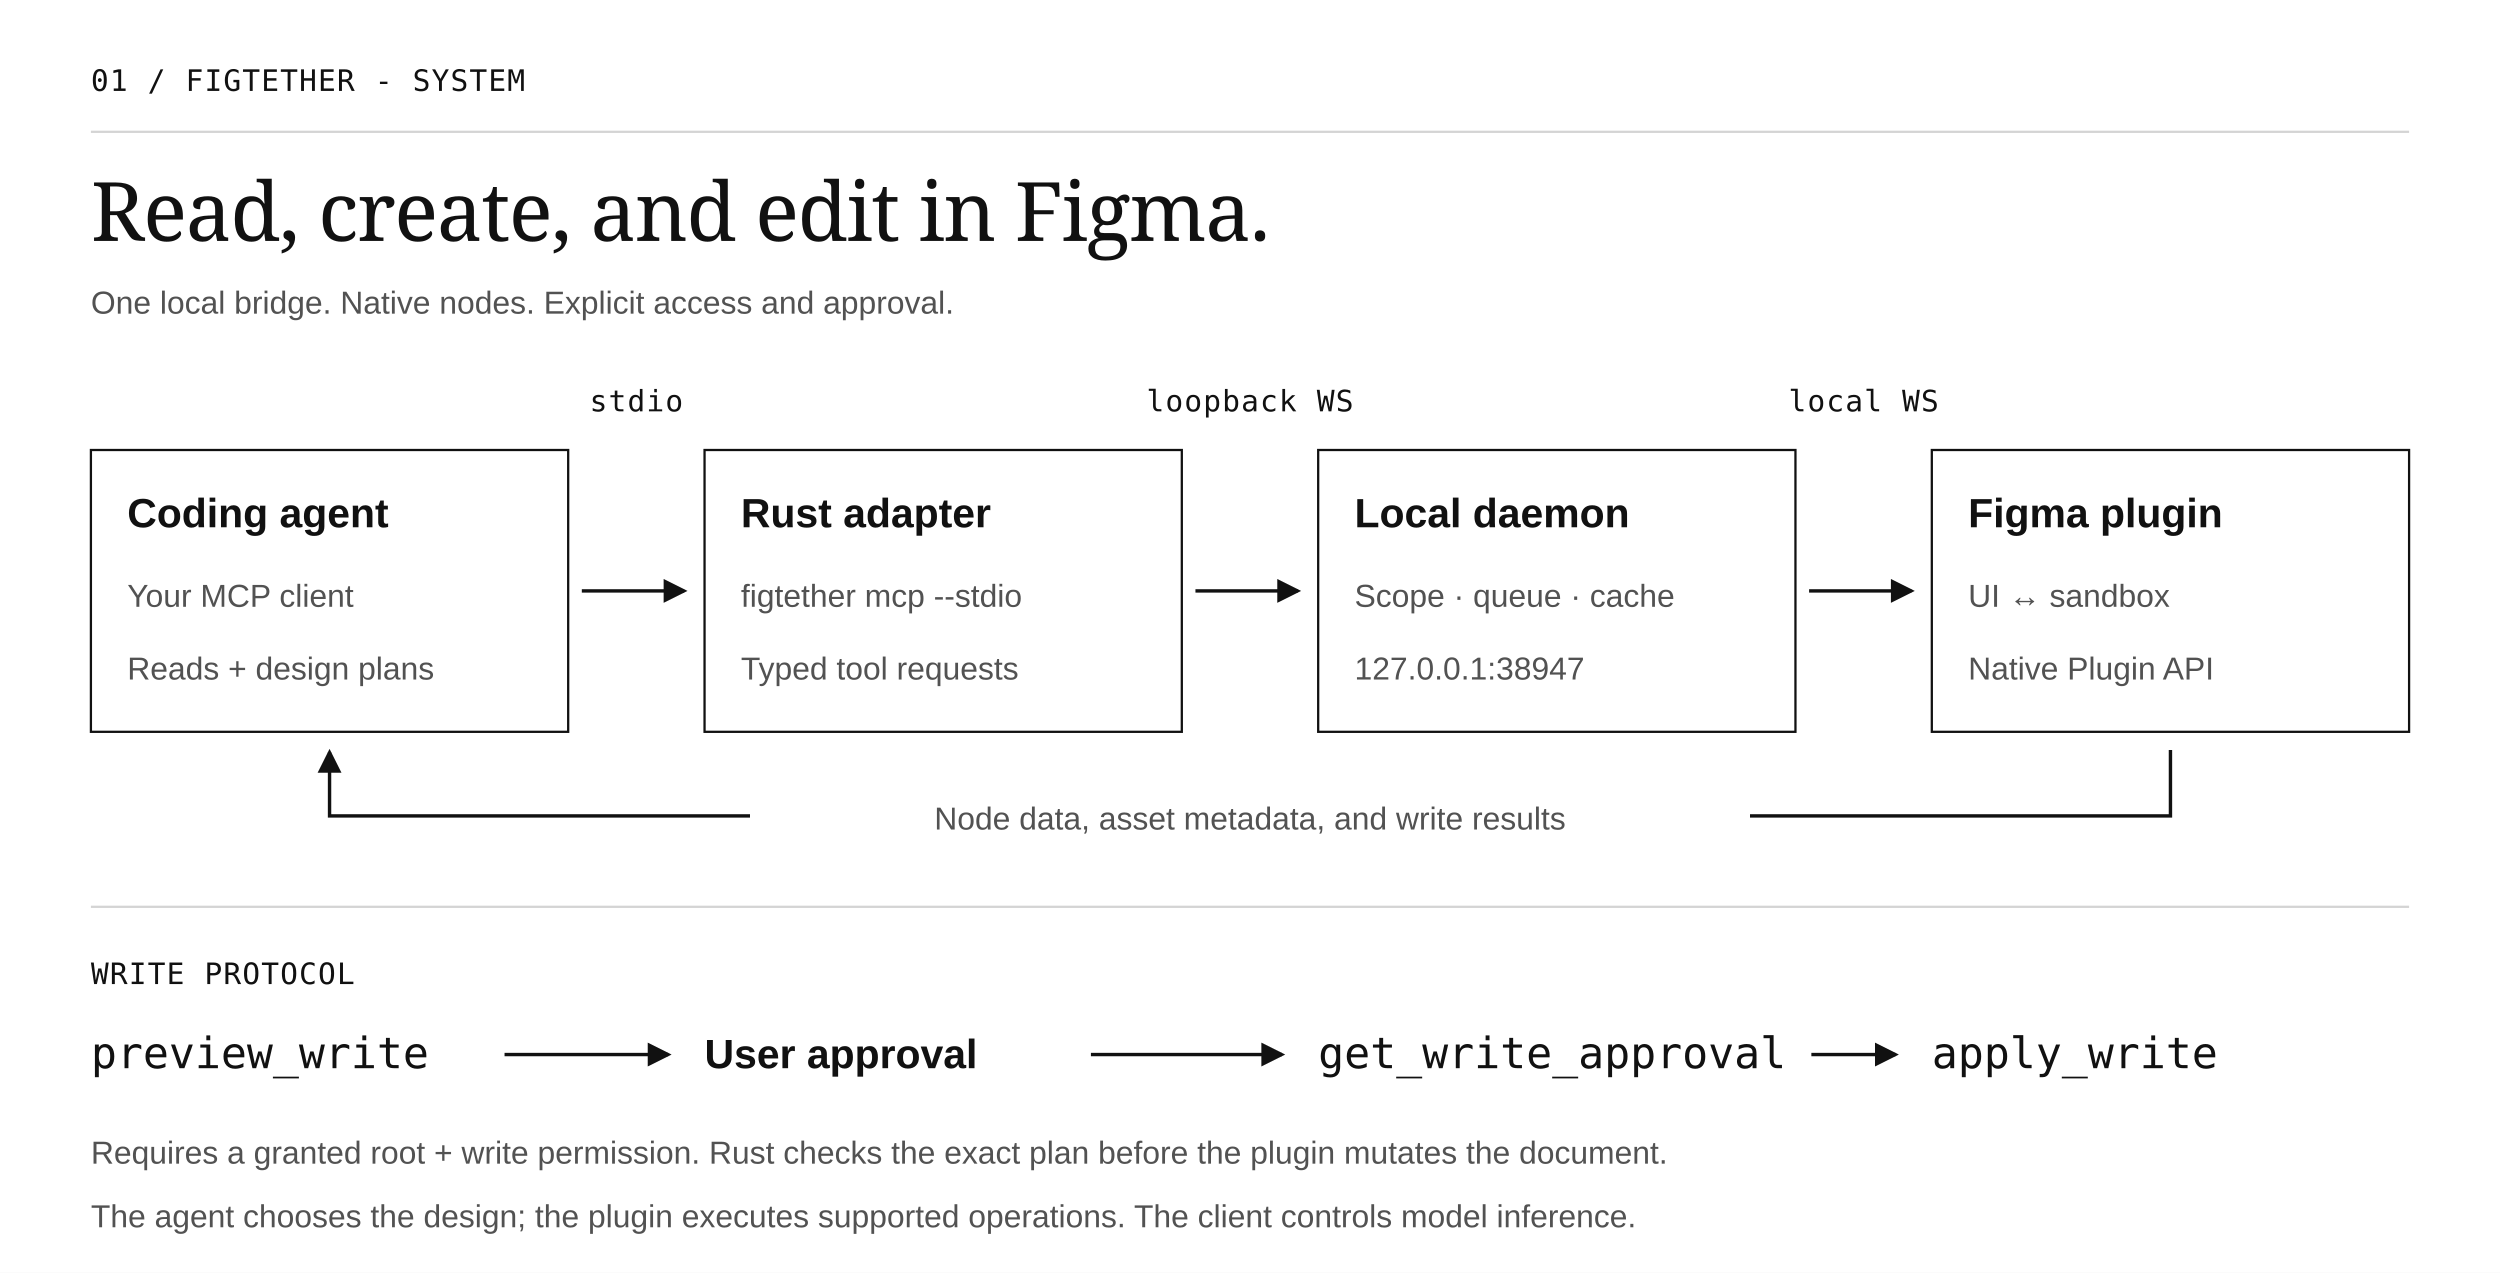
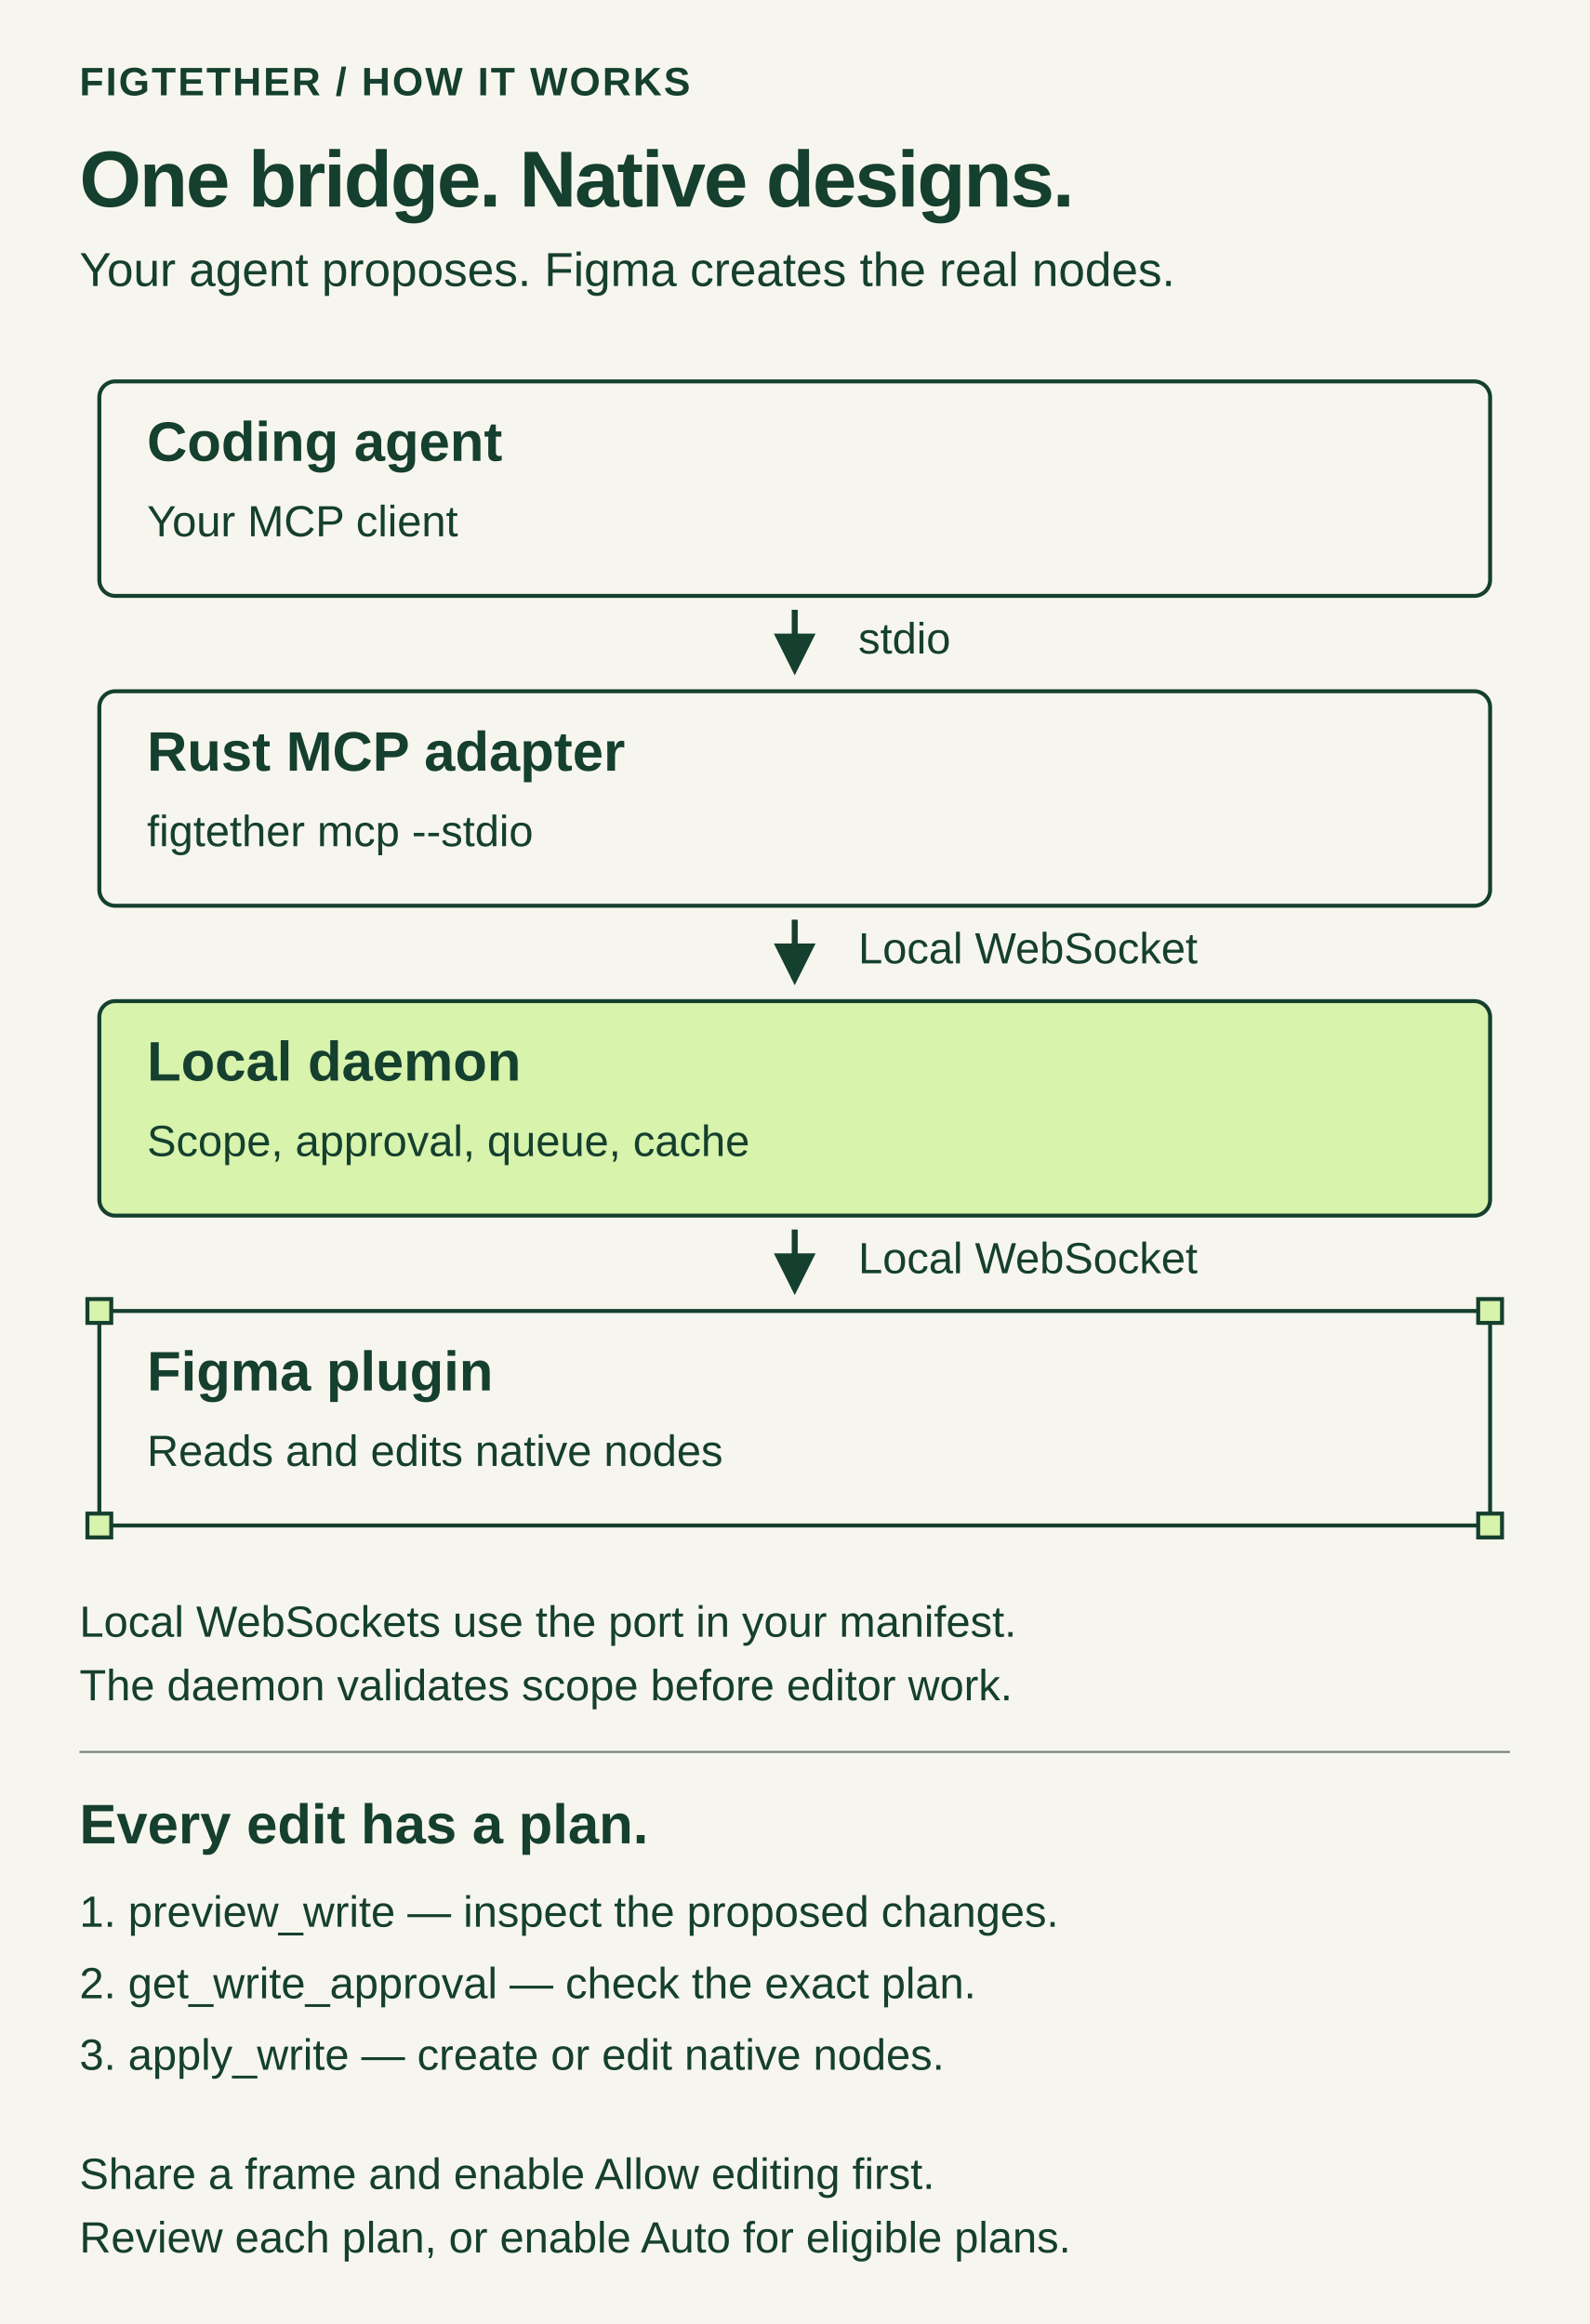
- <svg xmlns="http://www.w3.org/2000/svg" width="1100" height="560" viewBox="0 0 1100 560" role="img" aria-labelledby="title desc">
-   <style>text{fill:#111111;font-family:Arial,Helvetica,sans-serif;font-size:16px}.heading{font-family:Gelasio,Georgia,serif;font-size:36px;font-weight:400;letter-spacing:-.6px}.subhead{font-family:Gelasio,Georgia,serif;font-size:24px}.label{font-size:18px;font-weight:600}.body{font-size:16px}.small{font-size:14px;fill:#525252}.meta{font-family:"Ubuntu Mono",Consolas,monospace;font-size:13px;letter-spacing:.5px}.code{font-family:"Ubuntu Mono",Consolas,monospace;font-size:19px}.value{font-family:Consolas,monospace;font-size:16px}.warn{fill:#9a4b00;font-size:14px}</style>
-   <rect width="1100" height="560" fill="#ffffff" />
+ <svg xmlns="http://www.w3.org/2000/svg" width="800" height="1170" viewBox="0 0 800 1170" role="img" aria-labelledby="title desc">
+   <style>text{fill:#153f2e;font-family:Arial,Helvetica,sans-serif;font-size:24px}.heading{font-size:40px;font-weight:800;letter-spacing:-1px}.label{font-size:28px;font-weight:700}.body{font-size:24px}.small{font-size:22px}.meta{font-size:20px;font-weight:700;letter-spacing:1px}.code{font-family:Consolas,monospace;font-size:26px;font-weight:700}.value{font-size:32px;font-weight:700;font-variant-numeric:tabular-nums}.tick{font-size:20px}.step{font-size:26px;font-weight:800}</style>
+   <rect width="800" height="1170" fill="#f7f6ee" />
  <defs>
    <marker id="arrow" markerWidth="7" markerHeight="7" refX="6" refY="3.5" orient="auto">
-       <path d="M 0 0 L 7 3.5 L 0 7" fill="#111111" />
+       <path d="M 0 0 L 7 3.5 L 0 7" fill="#153f2e" />
    </marker>
  </defs>
-   <text x="40" y="40" class="meta">01 / FIGTETHER - SYSTEM</text>
-   <path d="M 40 58 L 1060 58" stroke="#d4d4d4" />
-   <text x="40" y="106" class="heading">Read, create, and edit in Figma.</text>
-   <text x="40" y="138" class="small">One local bridge. Native nodes. Explicit access and approval.</text>
-   <rect x="40" y="198" width="210" height="124" fill="#ffffff" stroke="#111111" />
-   <text x="56" y="232" class="label">Coding agent</text>
-   <text x="56" y="267" class="small">Your MCP client</text>
-   <text x="56" y="299" class="small">Reads + design plans</text>
-   <rect x="310" y="198" width="210" height="124" fill="#ffffff" stroke="#111111" />
-   <text x="326" y="232" class="label">Rust adapter</text>
-   <text x="326" y="267" class="small">figtether mcp --stdio</text>
-   <text x="326" y="299" class="small">Typed tool requests</text>
-   <rect x="580" y="198" width="210" height="124" fill="#ffffff" stroke="#111111" />
-   <text x="596" y="232" class="label">Local daemon</text>
-   <text x="596" y="267" class="small">Scope · queue · cache</text>
-   <text x="596" y="299" class="small">127.0.0.1:38947</text>
-   <rect x="850" y="198" width="210" height="124" fill="#ffffff" stroke="#111111" />
-   <text x="866" y="232" class="label">Figma plugin</text>
-   <text x="866" y="267" class="small">UI ↔ sandbox</text>
-   <text x="866" y="299" class="small">Native Plugin API</text>
-   <text x="280" y="181" class="meta" text-anchor="middle">stdio</text>
-   <text x="550" y="181" class="meta" text-anchor="middle">loopback WS</text>
-   <text x="820" y="181" class="meta" text-anchor="middle">local WS</text>
-   <path d="M 256 260 H 301" fill="none" stroke="#111111" stroke-width="1.5" marker-end="url(#arrow)" />
-   <path d="M 526 260 H 571" fill="none" stroke="#111111" stroke-width="1.5" marker-end="url(#arrow)" />
-   <path d="M 796 260 H 841" fill="none" stroke="#111111" stroke-width="1.5" marker-end="url(#arrow)" />
-   <path d="M 955 330 V 359 H 145 V 331" stroke="#111111" fill="none" stroke-width="1.5" marker-end="url(#arrow)" />
-   <rect x="330" y="347" width="440" height="26" fill="white" />
-   <text x="550" y="365" class="small" text-anchor="middle">Node data, asset metadata, and write results</text>
-   <path d="M 40 399 L 1060 399" stroke="#d4d4d4" />
-   <text x="40" y="433" class="meta">WRITE PROTOCOL</text>
-   <text x="40" y="470" class="code">preview_write</text>
-   <path d="M 222 464 H 294" fill="none" stroke="#111111" stroke-width="1.5" marker-end="url(#arrow)" />
-   <text x="310" y="470" class="label">User approval</text>
-   <path d="M 480 464 H 564" fill="none" stroke="#111111" stroke-width="1.5" marker-end="url(#arrow)" />
-   <text x="580" y="470" class="code">get_write_approval</text>
-   <path d="M 797 464 H 834" fill="none" stroke="#111111" stroke-width="1.5" marker-end="url(#arrow)" />
-   <text x="850" y="470" class="code">apply_write</text>
-   <text x="40" y="512" class="small">Requires a granted root + write permission. Rust checks the exact plan before the plugin mutates the document.</text>
-   <text x="40" y="540" class="small">The agent chooses the design; the plugin executes supported operations. The client controls model inference.</text>
+   <text x="40" y="48" class="meta">FIGTETHER / HOW IT WORKS</text>
+   <text x="40" y="104" class="heading">One bridge. Native designs.</text>
+   <text x="40" y="144" class="body">Your agent proposes. Figma creates the real nodes.</text>
+   <rect x="50" y="192" width="700" height="108" rx="8" fill="#f7f6ee" stroke="#153f2e" stroke-width="2" />
+   <text x="74" y="232" class="label">Coding agent</text>
+   <text x="74" y="270" class="small">Your MCP client</text>
+   <path d="M 400 307 V 337" fill="none" stroke="#153f2e" stroke-width="3" marker-end="url(#arrow)" />
+   <text x="432" y="329" class="small">stdio</text>
+   <rect x="50" y="348" width="700" height="108" rx="8" fill="#f7f6ee" stroke="#153f2e" stroke-width="2" />
+   <text x="74" y="388" class="label">Rust MCP adapter</text>
+   <text x="74" y="426" class="small">figtether mcp --stdio</text>
+   <path d="M 400 463 V 493" fill="none" stroke="#153f2e" stroke-width="3" marker-end="url(#arrow)" />
+   <text x="432" y="485" class="small">Local WebSocket</text>
+   <rect x="50" y="504" width="700" height="108" rx="8" fill="#d7f3ac" stroke="#153f2e" stroke-width="2" />
+   <text x="74" y="544" class="label">Local daemon</text>
+   <text x="74" y="582" class="small">Scope, approval, queue, cache</text>
+   <path d="M 400 619 V 649" fill="none" stroke="#153f2e" stroke-width="3" marker-end="url(#arrow)" />
+   <text x="432" y="641" class="small">Local WebSocket</text>
+   <rect x="50" y="660" width="700" height="108" rx="0" fill="#f7f6ee" stroke="#153f2e" stroke-width="2" />
+   <text x="74" y="700" class="label">Figma plugin</text>
+   <text x="74" y="738" class="small">Reads and edits native nodes</text>
+   <rect x="44" y="654" width="12" height="12" fill="#d7f3ac" stroke="#153f2e" stroke-width="2" />
+   <rect x="744" y="654" width="12" height="12" fill="#d7f3ac" stroke="#153f2e" stroke-width="2" />
+   <rect x="44" y="762" width="12" height="12" fill="#d7f3ac" stroke="#153f2e" stroke-width="2" />
+   <rect x="744" y="762" width="12" height="12" fill="#d7f3ac" stroke="#153f2e" stroke-width="2" />
+   <text x="40" y="824" class="small">Local WebSockets use the port in your manifest.</text>
+   <text x="40" y="856" class="small">The daemon validates scope before editor work.</text>
+   <path d="M 40 882 L 760 882" fill="none" stroke="#748375" />
+   <text x="40" y="928" class="label">Every edit has a plan.</text>
+   <text x="40" y="970" class="small">1. preview_write — inspect the proposed changes.</text>
+   <text x="40" y="1006" class="small">2. get_write_approval — check the exact plan.</text>
+   <text x="40" y="1042" class="small">3. apply_write — create or edit native nodes.</text>
+   <text x="40" y="1102" class="small">Share a frame and enable Allow editing first.</text>
+   <text x="40" y="1134" class="small">Review each plan, or enable Auto for eligible plans.</text>
</svg>
